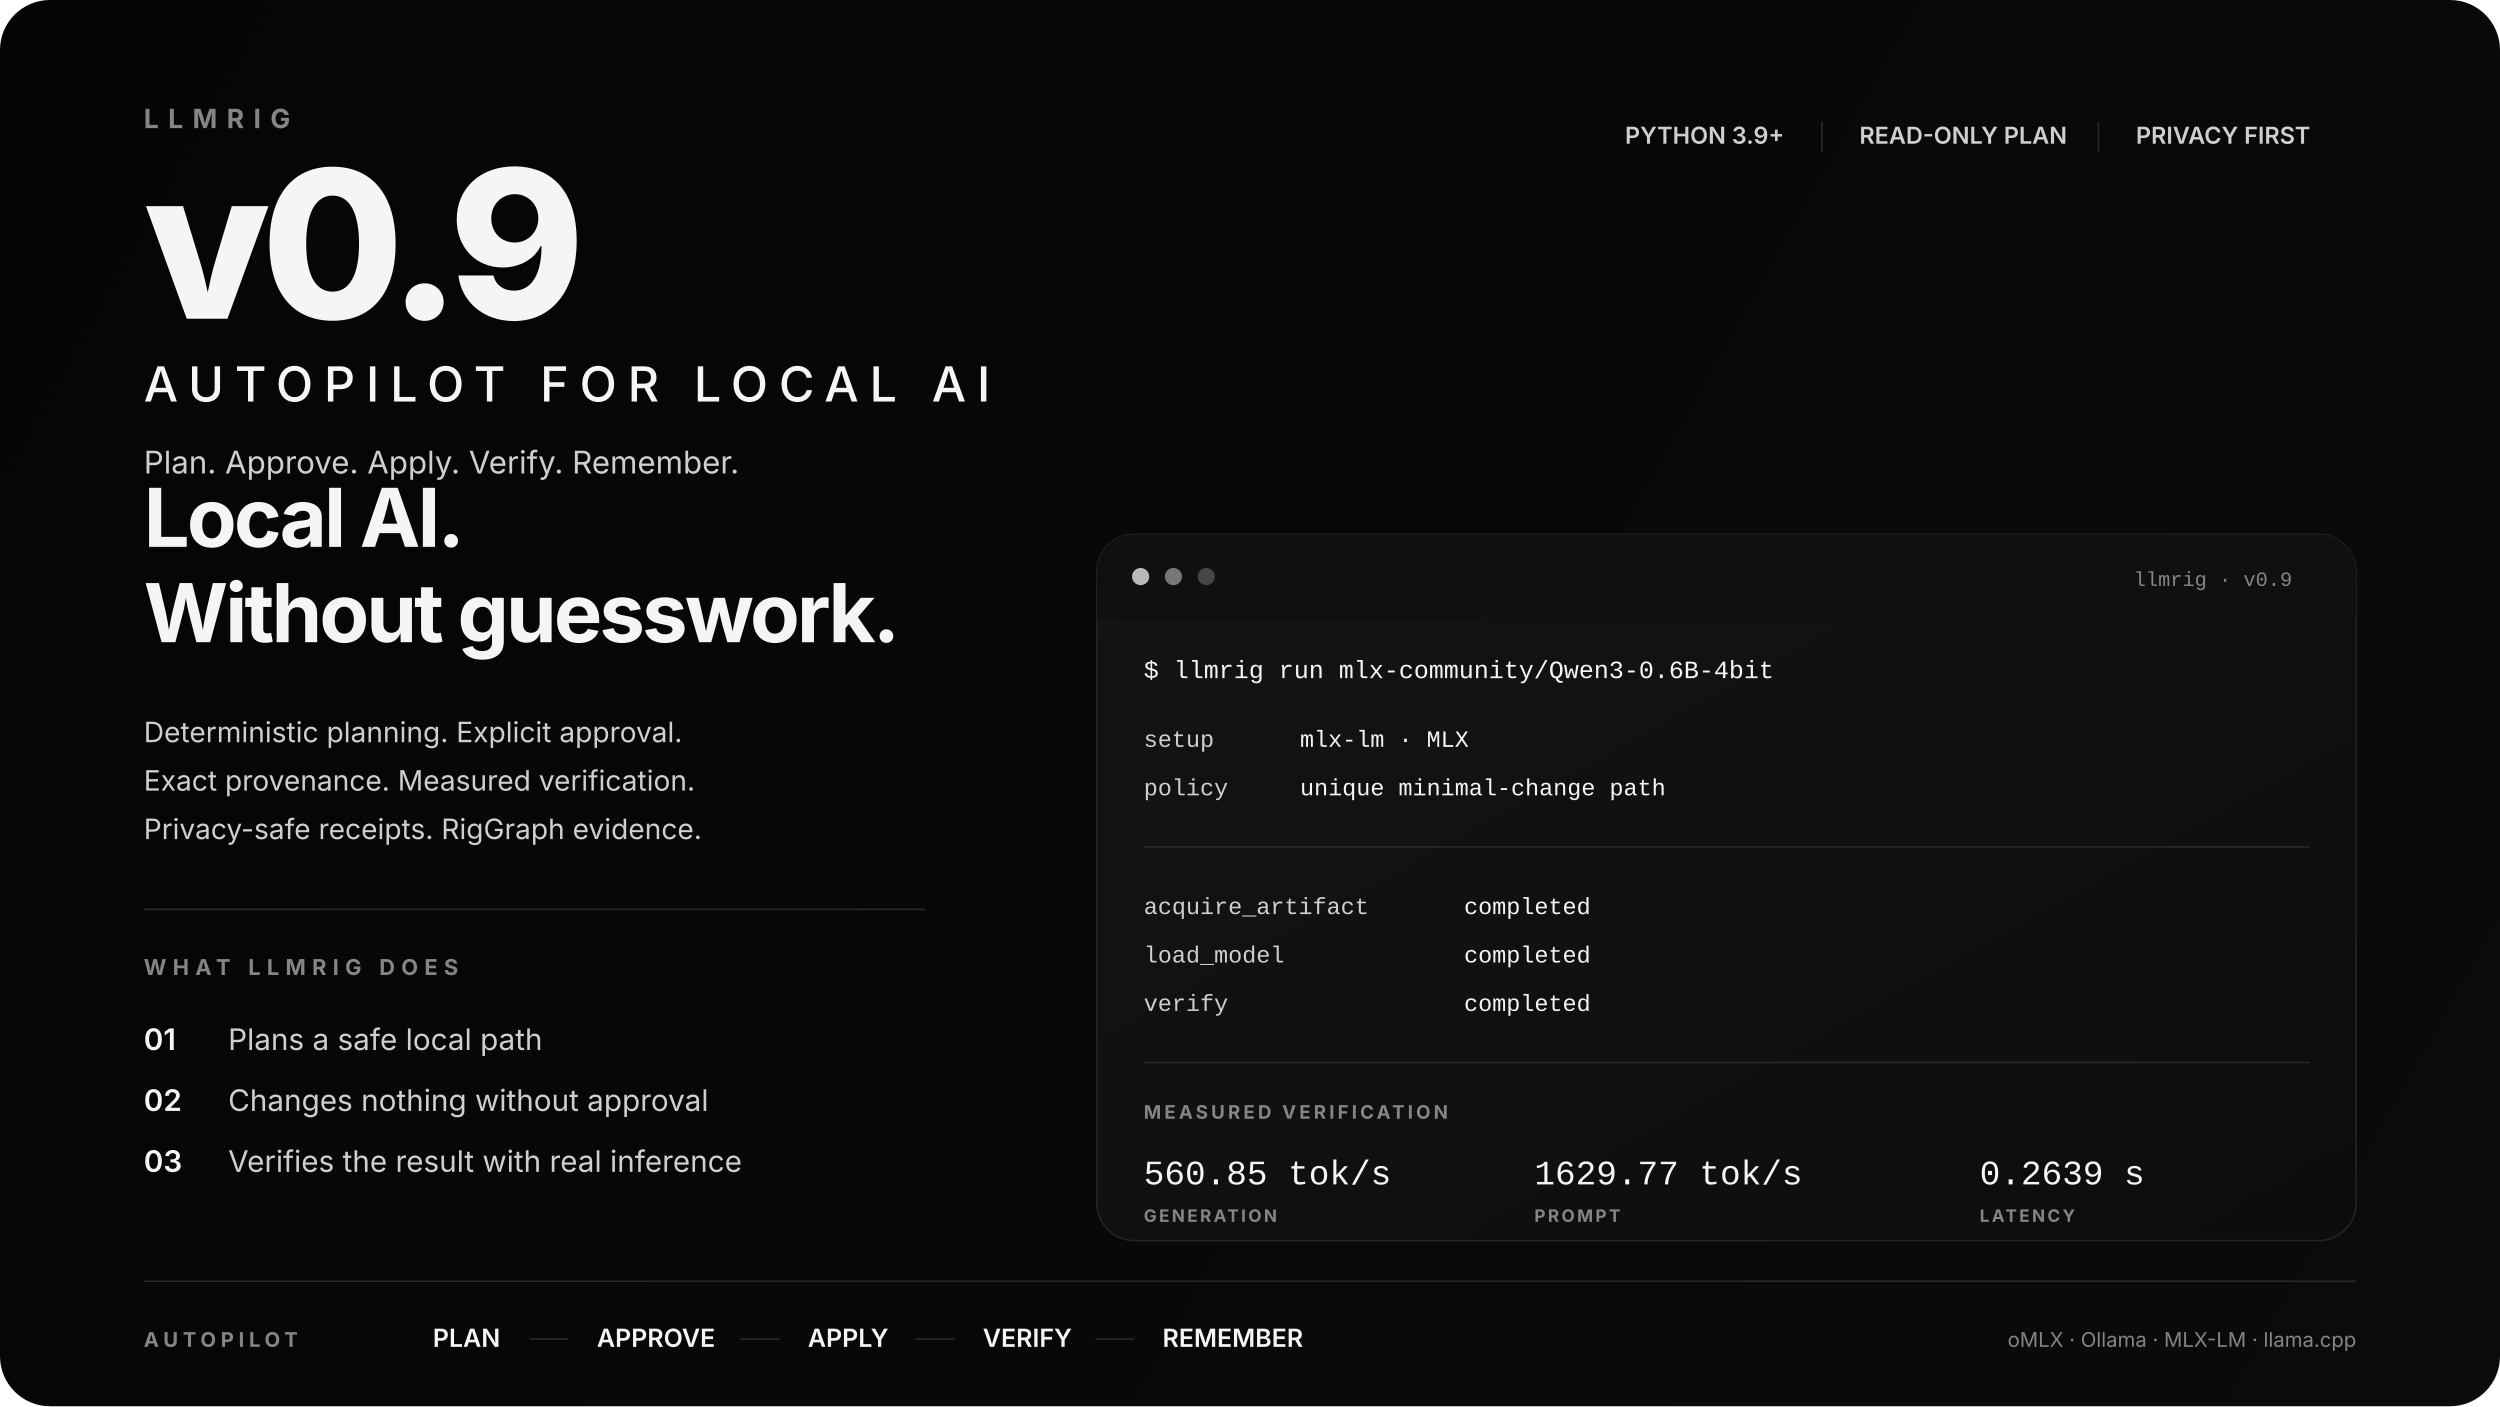
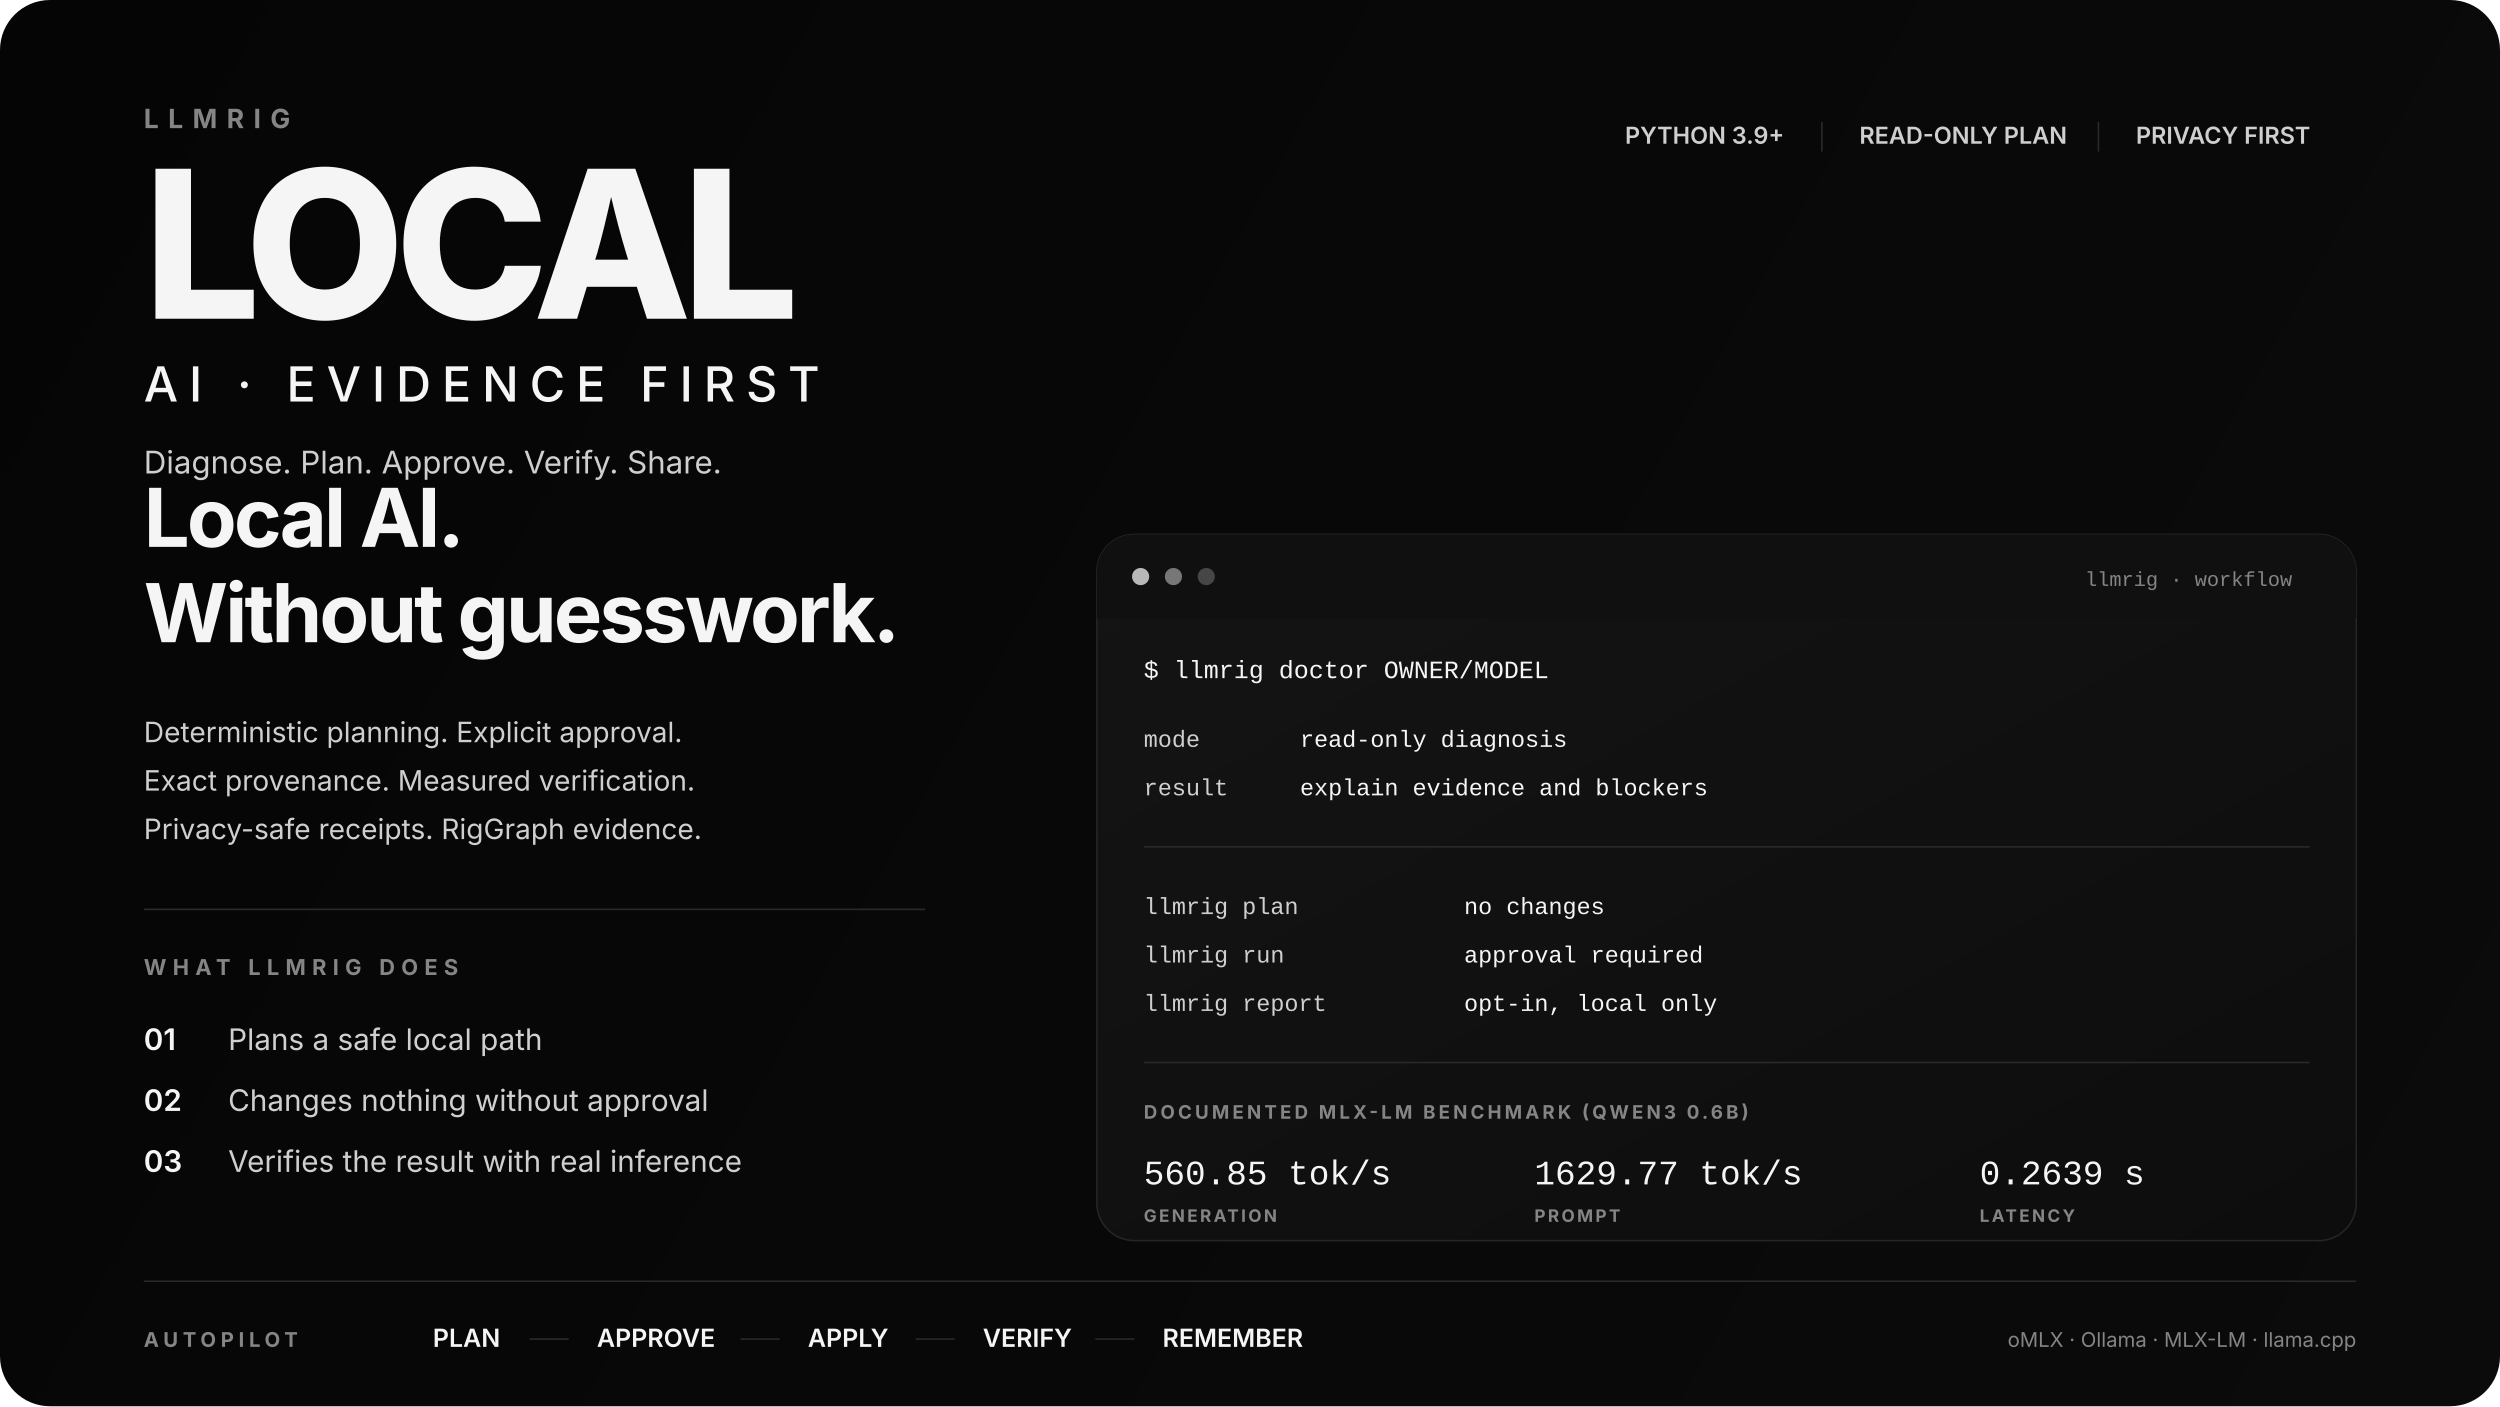
<svg xmlns="http://www.w3.org/2000/svg" width="1600" height="900" viewBox="0 0 1600 900" role="img" aria-labelledby="title desc">
  <defs>
    <linearGradient id="bg" x1="0" y1="0" x2="1600" y2="900" gradientUnits="userSpaceOnUse">
      <stop offset="0" stop-color="#050505" />
      <stop offset="1" stop-color="#0B0B0B" />
    </linearGradient>
    <linearGradient id="panel" x1="0" y1="0" x2="1" y2="1">
      <stop offset="0" stop-color="#141414" />
      <stop offset="1" stop-color="#0D0D0D" />
    </linearGradient>
    <style>
      .sans { font-family: -apple-system, BlinkMacSystemFont, "Segoe UI", Inter, Helvetica, Arial, sans-serif; }
      .mono { font-family: ui-monospace, SFMono-Regular, Menlo, Monaco, Consolas, "Liberation Mono", monospace; }
      .white { fill: #F5F5F5; }
      .soft { fill: #CFCFCF; }
      .muted { fill: #858585; }
      .hair { stroke: #2A2A2A; stroke-width: 1; }
    </style>
  </defs>
  <rect width="1600" height="900" rx="32" fill="url(#bg)" />
  <g transform="translate(92 82)">
    <text class="sans muted" x="0" y="0" font-size="17" font-weight="650" letter-spacing="6">LLMRIG</text>
-     <text class="sans white" x="0" y="122" font-size="132" font-weight="760" letter-spacing="-6">v0.9</text>
-     <text class="sans white" x="0" y="175" font-size="31" font-weight="520" letter-spacing="7">AUTOPILOT FOR LOCAL AI</text>
-     <text class="sans soft" x="0" y="221" font-size="20" font-weight="430">Plan. Approve. Apply. Verify. Remember.</text>
+     <text class="sans white" x="0" y="122" font-size="132" font-weight="760" letter-spacing="-6">LOCAL</text>
+     <text class="sans white" x="0" y="175" font-size="31" font-weight="520" letter-spacing="7">AI · EVIDENCE FIRST</text>
+     <text class="sans soft" x="0" y="221" font-size="20" font-weight="430">Diagnose. Plan. Approve. Verify. Share.</text>
  </g>
  <g transform="translate(1040 92)">
    <text class="sans soft" x="0" y="0" font-size="15" font-weight="560">PYTHON 3.9+</text>
    <line x1="126" y1="-14" x2="126" y2="5" class="hair" />
    <text class="sans soft" x="150" y="0" font-size="15" font-weight="560">READ-ONLY PLAN</text>
    <line x1="303" y1="-14" x2="303" y2="5" class="hair" />
    <text class="sans soft" x="327" y="0" font-size="15" font-weight="560">PRIVACY FIRST</text>
  </g>
  <g transform="translate(92 350)">
    <g>
      <text class="sans white" x="0" y="0" font-size="52" font-weight="710" letter-spacing="-1.8">Local AI.</text>
      <text class="sans white" x="0" y="61" font-size="52" font-weight="710" letter-spacing="-1.8">Without guesswork.</text>
      <text class="sans soft" x="0" y="125" font-size="18">Deterministic planning. Explicit approval.</text>
      <text class="sans soft" x="0" y="156" font-size="18">Exact provenance. Measured verification.</text>
      <text class="sans soft" x="0" y="187" font-size="18">Privacy-safe receipts. RigGraph evidence.</text>
      <line x1="0" y1="232" x2="500" y2="232" class="hair" />
      <text class="sans muted" x="0" y="274" font-size="14" font-weight="650" letter-spacing="4">WHAT LLMRIG DOES</text>
      <text class="sans white" x="0" y="322" font-size="19" font-weight="570">01</text>
      <text class="sans soft" x="54" y="322" font-size="19">Plans a safe local path</text>
      <text class="sans white" x="0" y="361" font-size="19" font-weight="570">02</text>
      <text class="sans soft" x="54" y="361" font-size="19">Changes nothing without approval</text>
      <text class="sans white" x="0" y="400" font-size="19" font-weight="570">03</text>
      <text class="sans soft" x="54" y="400" font-size="19">Verifies the result with real inference</text>
    </g>
    <g transform="translate(610 -8)">
      <rect width="806" height="452" rx="24" fill="url(#panel)" stroke="#252525" />
      <rect width="806" height="54" rx="24" fill="#101010" />
      <rect y="29" width="806" height="25" fill="#101010" />
      <circle cx="28" cy="27" r="5.5" fill="#B8B8B8" />
      <circle cx="49" cy="27" r="5.5" fill="#777777" />
      <circle cx="70" cy="27" r="5.5" fill="#464646" />
-       <text class="mono muted" x="765" y="33" font-size="13" text-anchor="end">llmrig · v0.9</text>
+       <text class="mono muted" x="765" y="33" font-size="13" text-anchor="end">llmrig · workflow</text>
      <g transform="translate(30 92)">
-         <text class="mono white" x="0" y="0" font-size="16">$ llmrig run mlx-community/Qwen3-0.6B-4bit</text>
-         <text class="mono soft" x="0" y="44" font-size="15">setup</text>
-         <text class="mono white" x="100" y="44" font-size="15">mlx-lm · MLX</text>
-         <text class="mono soft" x="0" y="75" font-size="15">policy</text>
-         <text class="mono white" x="100" y="75" font-size="15">unique minimal-change path</text>
+         <text class="mono white" x="0" y="0" font-size="16">$ llmrig doctor OWNER/MODEL</text>
+         <text class="mono soft" x="0" y="44" font-size="15">mode</text>
+         <text class="mono white" x="100" y="44" font-size="15">read-only diagnosis</text>
+         <text class="mono soft" x="0" y="75" font-size="15">result</text>
+         <text class="mono white" x="100" y="75" font-size="15">explain evidence and blockers</text>
        <line x1="0" y1="108" x2="746" y2="108" class="hair" />
-         <text class="mono soft" x="0" y="151" font-size="15">acquire_artifact</text>
-         <text class="mono white" x="205" y="151" font-size="15">completed</text>
-         <text class="mono soft" x="0" y="182" font-size="15">load_model</text>
-         <text class="mono white" x="205" y="182" font-size="15">completed</text>
-         <text class="mono soft" x="0" y="213" font-size="15">verify</text>
-         <text class="mono white" x="205" y="213" font-size="15">completed</text>
+         <text class="mono soft" x="0" y="151" font-size="15">llmrig plan</text>
+         <text class="mono white" x="205" y="151" font-size="15">no changes</text>
+         <text class="mono soft" x="0" y="182" font-size="15">llmrig run</text>
+         <text class="mono white" x="205" y="182" font-size="15">approval required</text>
+         <text class="mono soft" x="0" y="213" font-size="15">llmrig report</text>
+         <text class="mono white" x="205" y="213" font-size="15">opt-in, local only</text>
        <line x1="0" y1="246" x2="746" y2="246" class="hair" />
-         <text class="sans muted" x="0" y="282" font-size="12" font-weight="650" letter-spacing="2">MEASURED VERIFICATION</text>
+         <text class="sans muted" x="0" y="282" font-size="12" font-weight="650" letter-spacing="2">DOCUMENTED MLX-LM BENCHMARK (QWEN3 0.6B)</text>
        <text class="mono white" x="0" y="324" font-size="22">560.85 tok/s</text>
        <text class="sans muted" x="0" y="348" font-size="11" font-weight="650" letter-spacing="1.5">GENERATION</text>
        <text class="mono white" x="250" y="324" font-size="22">1629.77 tok/s</text>
        <text class="sans muted" x="250" y="348" font-size="11" font-weight="650" letter-spacing="1.5">PROMPT</text>
        <text class="mono white" x="535" y="324" font-size="22">0.2639 s</text>
        <text class="sans muted" x="535" y="348" font-size="11" font-weight="650" letter-spacing="1.5">LATENCY</text>
      </g>
    </g>
  </g>
  <g transform="translate(92 820)">
    <line x1="0" y1="0" x2="1416" y2="0" class="hair" />
    <text class="sans muted" x="0" y="42" font-size="13" font-weight="650" letter-spacing="3">AUTOPILOT</text>
    <text class="sans white" x="185" y="42" font-size="16" font-weight="560">PLAN</text>
    <line x1="247" y1="37" x2="272" y2="37" class="hair" />
    <text class="sans white" x="290" y="42" font-size="16" font-weight="560">APPROVE</text>
    <line x1="382" y1="37" x2="407" y2="37" class="hair" />
    <text class="sans white" x="425" y="42" font-size="16" font-weight="560">APPLY</text>
    <line x1="494" y1="37" x2="519" y2="37" class="hair" />
    <text class="sans white" x="537" y="42" font-size="16" font-weight="560">VERIFY</text>
    <line x1="609" y1="37" x2="634" y2="37" class="hair" />
    <text class="sans white" x="652" y="42" font-size="16" font-weight="560">REMEMBER</text>
    <text class="sans muted" x="1416" y="42" font-size="13" text-anchor="end">oMLX · Ollama · MLX-LM · llama.cpp</text>
  </g>
</svg>
